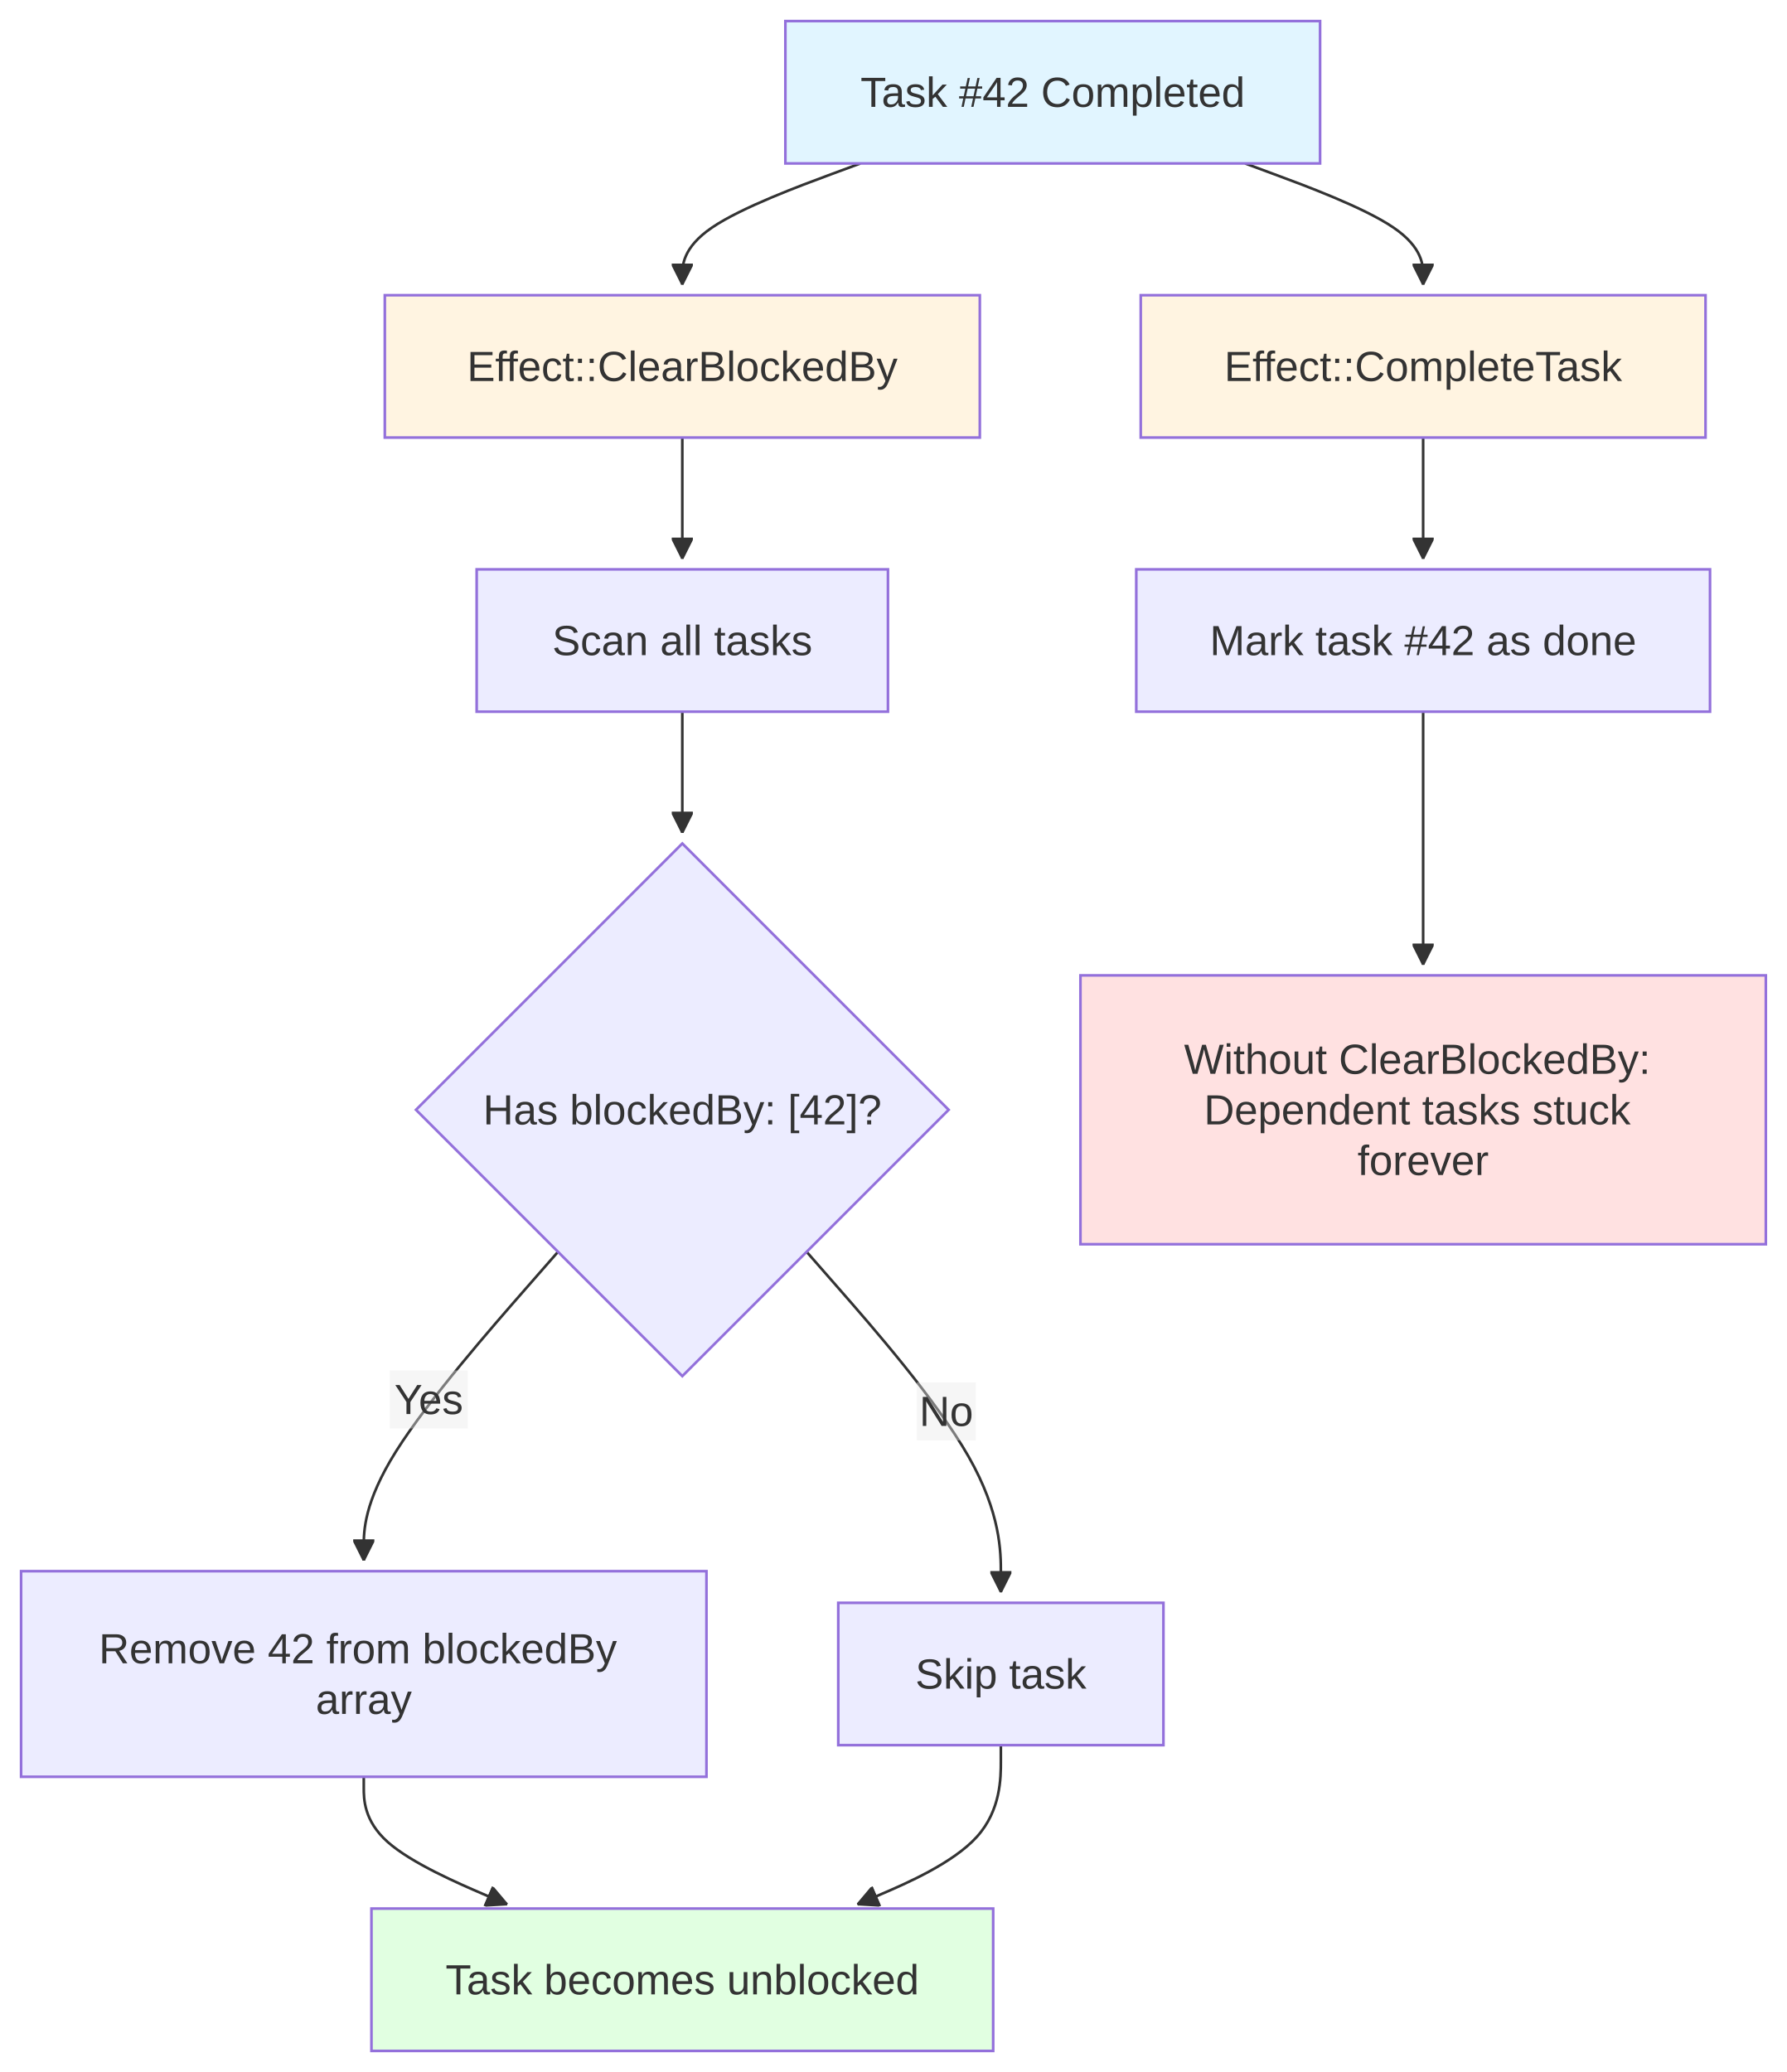
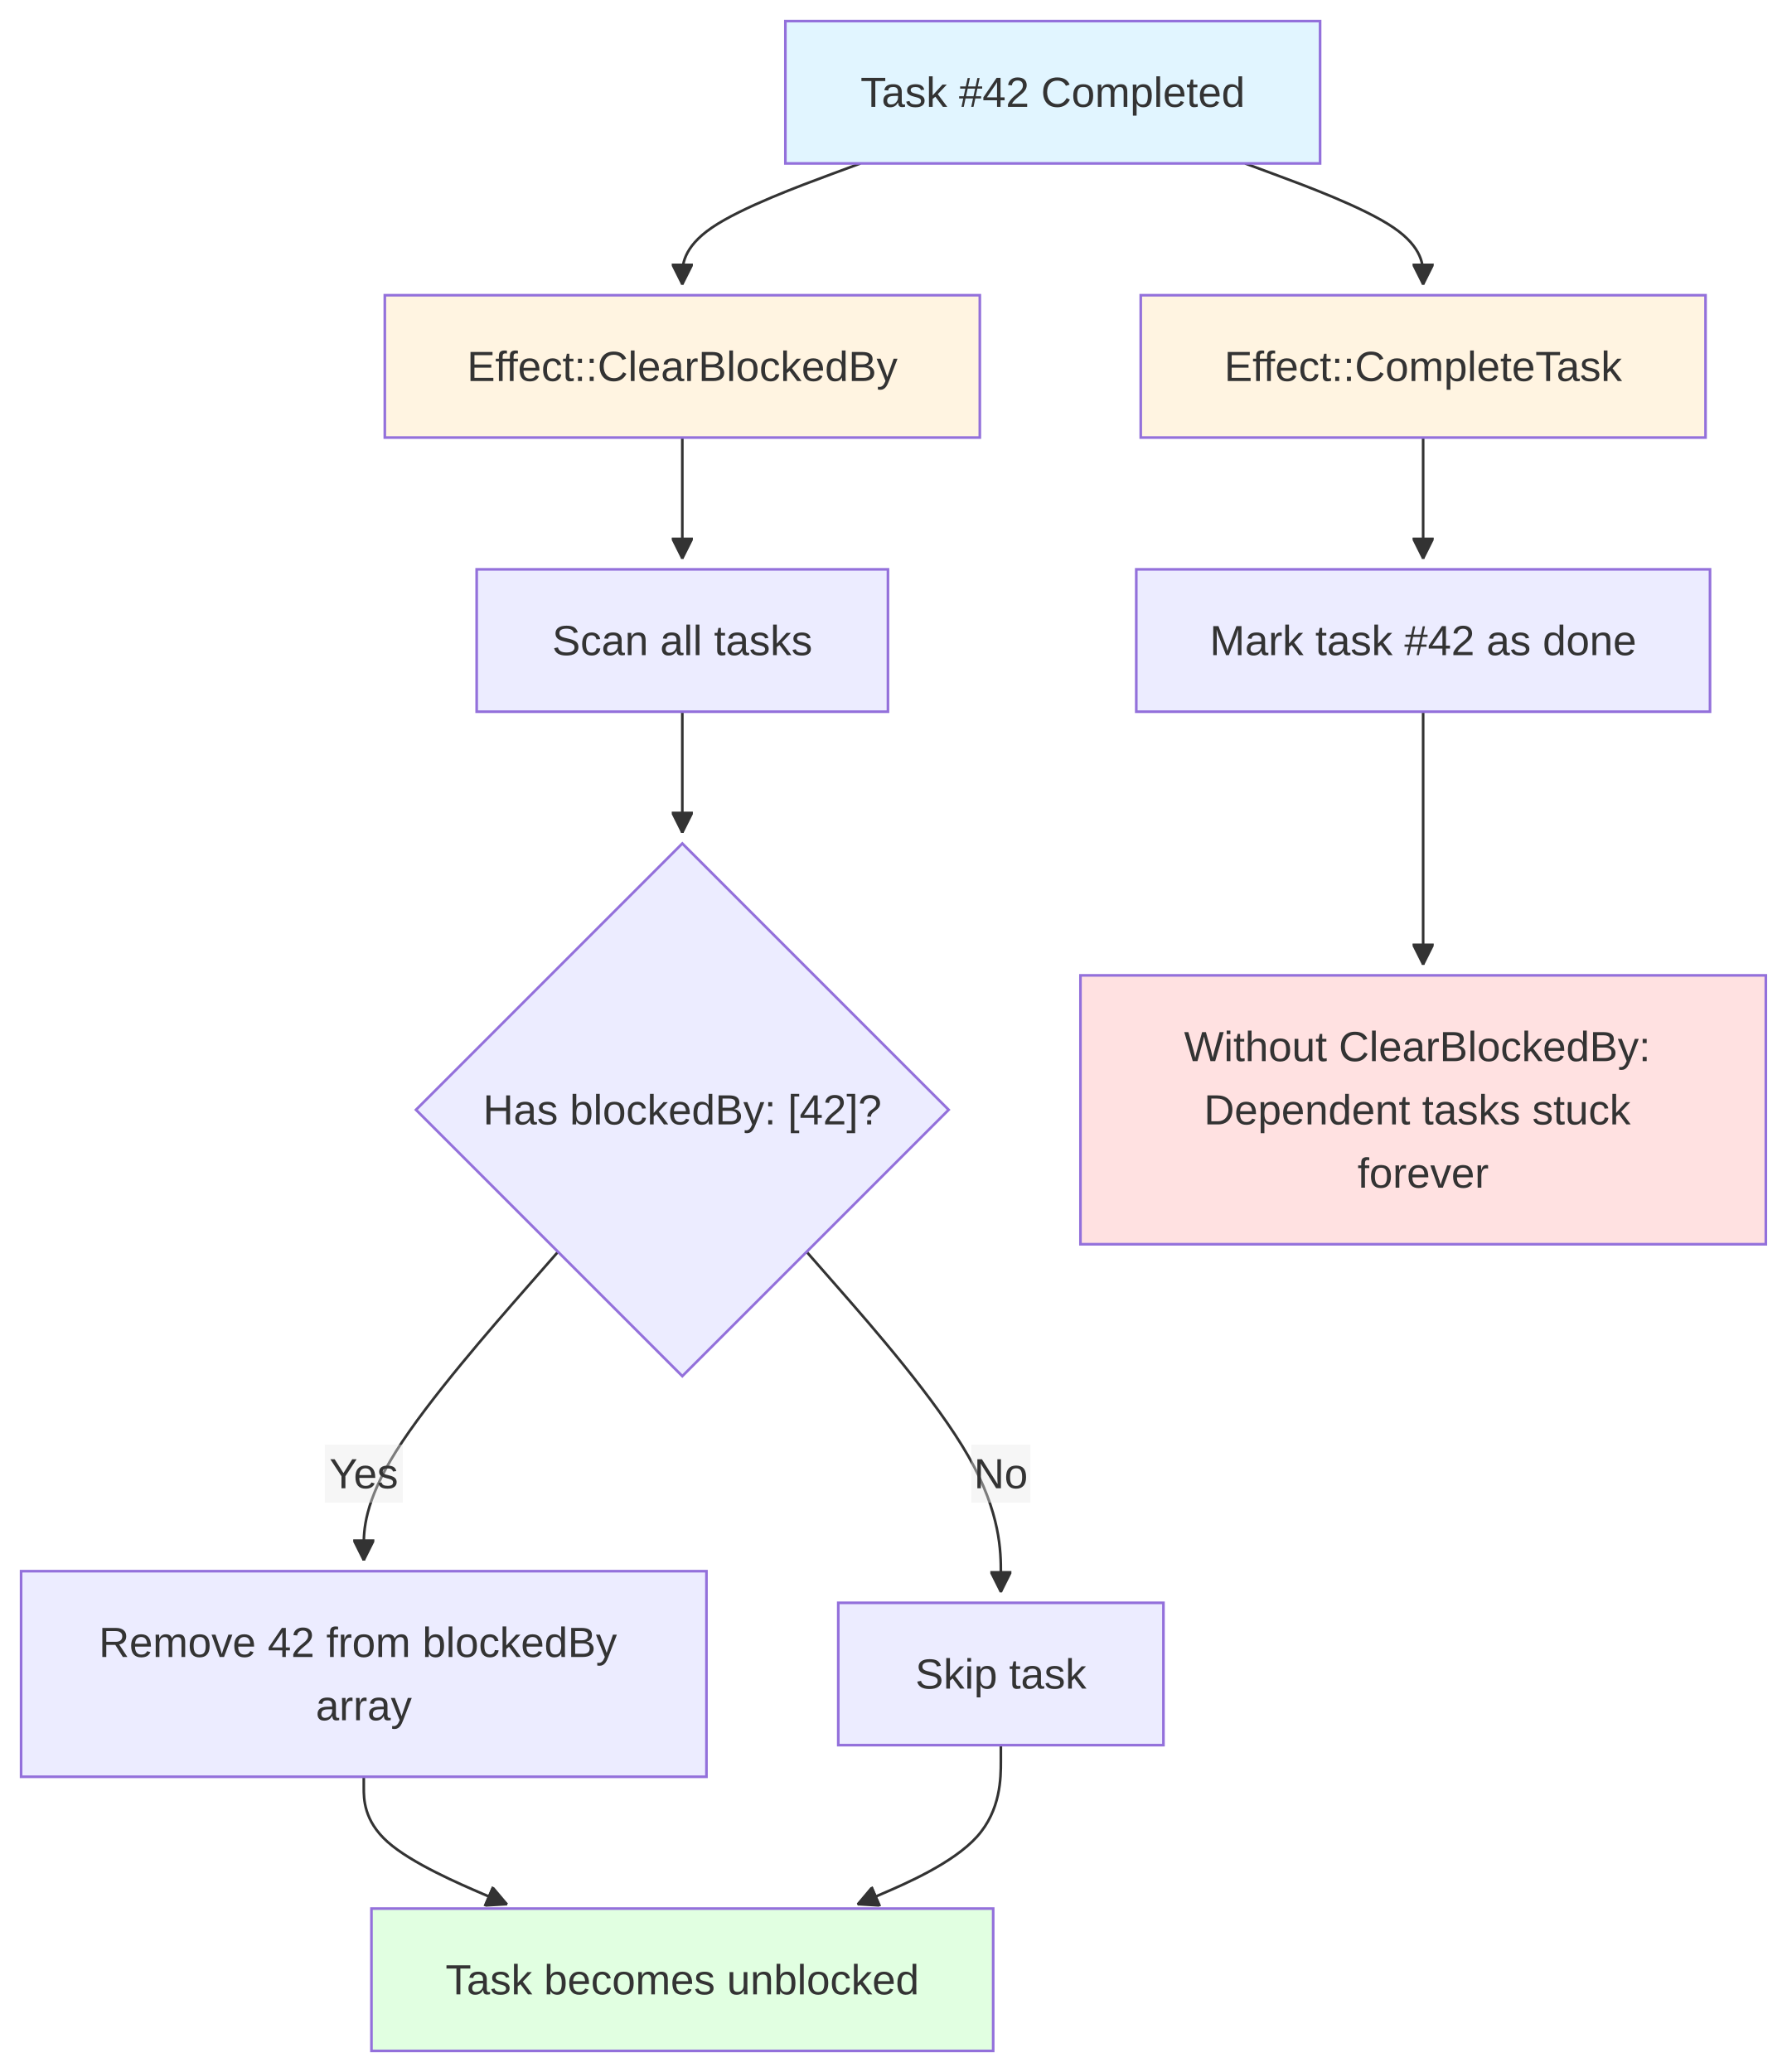
<svg xmlns="http://www.w3.org/2000/svg" width="677.875" height="786.07" viewBox="-8 -8 677.875 786.07" class="mermaid">
  <style>
.mermaid{font-family:trebuchet ms, verdana, arial, sans-serif;font-size:16px;fill:#333333;}
.error-icon{fill:#552222;}
.error-text{fill:#552222;stroke:#552222;}
.edge-thickness-normal{stroke-width:1px;}
.edge-thickness-thick{stroke-width:3.5px;}
.edge-pattern-solid{stroke-dasharray:0;}
.edge-thickness-invisible{stroke-width:0;fill:none;}
.edge-pattern-dashed{stroke-dasharray:3;}
.edge-pattern-dotted{stroke-dasharray:2;}
.marker{fill:#333333;stroke:#333333;}
.marker.cross{stroke:#333333;}
svg{font-family:trebuchet ms, verdana, arial, sans-serif;font-size:16px;}
p{margin:0;}
.label{font-family:trebuchet ms, verdana, arial, sans-serif;color:#333333;}
.cluster-label text{fill:#333333;}
.cluster-label span{color:#333333;}
.cluster-label span p{background-color:transparent;}
.label text,span{fill:#333333;color:#333333;}
.node rect,.node circle,.node ellipse,.node polygon,.node path{fill:#ECECFF;stroke:#9370DB;stroke-width:1px;}
.rough-node .label text,.node .label text,.image-shape .label,.icon-shape .label{text-anchor:middle;}
.node .katex path{fill:#000;stroke:#000;stroke-width:1px;}
.rough-node .label,.node .label,.image-shape .label,.icon-shape .label{text-align:center;}
.node.clickable{cursor:pointer;}
.root .anchor path{fill:#333333!important;stroke-width:0;stroke:#333333;}
.arrowheadPath{fill:#333333;}
.edgePath .path{stroke:#333333;stroke-width:2.0px;}
.flowchart-link{stroke:#333333;fill:none;}
.edgeLabel{background-color:rgba(232, 232, 232, 0.8);text-align:center;}
.edgeLabel p{background-color:rgba(232, 232, 232, 0.8);}
.edgeLabel rect{opacity:0.5;background-color:rgba(232, 232, 232, 0.8);fill:rgba(232, 232, 232, 0.8);}
.labelBkg{background-color:rgba(232, 232, 232, 0.5);}
.cluster rect{fill:#ffffde;stroke:#aaaa33;stroke-width:1px;}
.cluster text{fill:#333333;}
.cluster span{color:#333333;}
.flowchartTitleText{text-anchor:middle;font-size:18px;fill:#333333;}
rect.text{fill:none;stroke-width:0;}

  </style>
  <defs>
    <marker id="arrow_point" viewBox="0 0 10 10" refX="10" refY="5" markerWidth="8" markerHeight="8" orient="auto" markerUnits="userSpaceOnUse">
      <path d="M 0 0 L 10 5 L 0 10 z" class="marker" />
    </marker>
    <marker id="arrow_point_start" viewBox="0 0 10 10" refX="4.5" refY="5" markerWidth="8" markerHeight="8" orient="auto" markerUnits="userSpaceOnUse">
      <path d="M 0 5 L 10 10 L 10 0 z" class="marker" />
    </marker>
    <marker id="arrow_cross" viewBox="0 0 11 11" refX="12" refY="5.2" markerWidth="11" markerHeight="11" orient="auto" markerUnits="userSpaceOnUse">
      <path d="M 1 1 L 10 10 M 10 1 L 1 10" class="marker cross" fill="none" stroke-width="2" />
    </marker>
    <marker id="arrow_cross_start" viewBox="0 0 11 11" refX="-1" refY="5.2" markerWidth="11" markerHeight="11" orient="auto" markerUnits="userSpaceOnUse">
      <path d="M 1 1 L 10 10 M 10 1 L 1 10" class="marker cross" fill="none" stroke-width="2" />
    </marker>
    <marker id="arrow_circle" viewBox="0 0 10 10" refX="11" refY="5" markerWidth="11" markerHeight="11" orient="auto" markerUnits="userSpaceOnUse">
      <circle cx="5" cy="5" r="5" class="marker" />
    </marker>
    <marker id="arrow_circle_start" viewBox="0 0 10 10" refX="-1" refY="5" markerWidth="11" markerHeight="11" orient="auto" markerUnits="userSpaceOnUse">
      <circle cx="5" cy="5" r="5" class="marker" />
    </marker>
  </defs>
  <g class="root">
    <g class="clusters">

    </g>
    <g class="edgePaths">
      <g class="edge" id="edge-L-A-B-0">
        <path d="M464.318,54L475.578,58.167C486.837,62.333,509.356,70.667,520.616,78.333C531.875,86,531.875,93,531.875,96.5L531.875,100" class="edge-thickness-normal edge-pattern-solid edge-thickness-normal edge-pattern-solid flowchart-link" marker-end="url(#arrow_point)" />
      </g>
      <g class="edge" id="edge-L-B-C-0">
        <path d="M531.875,158L531.875,162.167C531.875,166.333,531.875,174.667,531.875,182.333C531.875,190,531.875,197,531.875,200.5L531.875,204" class="edge-thickness-normal edge-pattern-solid edge-thickness-normal edge-pattern-solid flowchart-link" marker-end="url(#arrow_point)" />
      </g>
      <g class="edge" id="edge-L-A-D-0">
        <path d="M318.396,54L307.137,58.167C295.878,62.333,273.359,70.667,262.099,78.333C250.84,86,250.84,93,250.84,96.5L250.84,100" class="edge-thickness-normal edge-pattern-solid edge-thickness-normal edge-pattern-solid flowchart-link" marker-end="url(#arrow_point)" />
      </g>
      <g class="edge" id="edge-L-D-E-0">
        <path d="M250.84,158L250.84,162.167C250.84,166.333,250.84,174.667,250.84,182.333C250.84,190,250.84,197,250.84,200.5L250.84,204" class="edge-thickness-normal edge-pattern-solid edge-thickness-normal edge-pattern-solid flowchart-link" marker-end="url(#arrow_point)" />
      </g>
      <g class="edge" id="edge-L-E-F-0">
        <path d="M250.84,262L250.84,266.167C250.84,270.333,250.84,278.667,250.84,286.333C250.84,294,250.84,301,250.84,304.5L250.84,308" class="edge-thickness-normal edge-pattern-solid edge-thickness-normal edge-pattern-solid flowchart-link" marker-end="url(#arrow_point)" />
      </g>
      <g class="edge" id="edge-L-F-G-0">
        <path d="M203.678,466.908L191.398,480.935C179.119,494.962,154.559,523.016,142.28,542.543C130,562.07,130,573.07,130,578.57L130,584.07" class="edge-thickness-normal edge-pattern-solid edge-thickness-normal edge-pattern-solid flowchart-link" marker-end="url(#arrow_point)" />
      </g>
      <g class="edge" id="edge-L-F-H-0">
        <path d="M298.002,466.908L310.282,480.935C322.561,494.962,347.12,523.016,359.4,544.543C371.68,566.07,371.68,581.07,371.68,588.57L371.68,596.07" class="edge-thickness-normal edge-pattern-solid edge-thickness-normal edge-pattern-solid flowchart-link" marker-end="url(#arrow_point)" />
      </g>
      <g class="edge" id="edge-L-G-I-0">
        <path d="M130,666.07L130,670.237C130,674.404,130,682.737,139.07,690.807C148.141,698.877,166.281,706.683,175.352,710.586L184.422,714.489" class="edge-thickness-normal edge-pattern-solid edge-thickness-normal edge-pattern-solid flowchart-link" marker-end="url(#arrow_point)" />
      </g>
      <g class="edge" id="edge-L-H-I-0">
        <path d="M371.68,654.07L371.68,660.237C371.68,666.404,371.68,678.737,362.609,688.807C353.539,698.877,335.398,706.683,326.328,710.586L317.258,714.489" class="edge-thickness-normal edge-pattern-solid edge-thickness-normal edge-pattern-solid flowchart-link" marker-end="url(#arrow_point)" />
      </g>
      <g class="edge" id="edge-L-C-J-0">
        <path d="M531.875,262L531.875,266.167C531.875,270.333,531.875,278.667,531.875,294.673C531.875,310.678,531.875,334.357,531.875,346.196L531.875,358.035" class="edge-thickness-normal edge-pattern-solid edge-thickness-normal edge-pattern-solid flowchart-link" marker-end="url(#arrow_point)" />
      </g>
    </g>
    <g class="edgeLabels">
      <g class="edgeLabel" id="edge-label-L-F-G-0">
-         <rect x="139.853" y="511.909" width="29.6" height="22" class="edge-label-bg" />
-         <text x="154.653" y="522.909" class="edge-label" text-anchor="middle" dominant-baseline="central">Yes</text>
+         <rect x="115.2" y="540.07" width="29.6" height="22" class="edge-label-bg" />
+         <text x="130" y="551.07" class="edge-label" text-anchor="middle" dominant-baseline="central">Yes</text>
      </g>
      <g class="edgeLabel" id="edge-label-L-F-H-0">
-         <rect x="339.779" y="516.424" width="22.4" height="22" class="edge-label-bg" />
-         <text x="350.979" y="527.424" class="edge-label" text-anchor="middle" dominant-baseline="central">No</text>
+         <rect x="360.48" y="540.07" width="22.4" height="22" class="edge-label-bg" />
+         <text x="371.68" y="551.07" class="edge-label" text-anchor="middle" dominant-baseline="central">No</text>
      </g>
    </g>
    <g class="nodes">
      <g class="node default" id="node-A">
        <rect x="289.936" y="0" width="202.844" height="54" style="fill:#e1f5ff !important" />
        <text x="391.357" y="27" class="label" text-anchor="middle" dominant-baseline="central">Task #42 Completed</text>
      </g>
      <g class="node default" id="node-B">
        <rect x="424.746" y="104" width="214.258" height="54" style="fill:#fff4e1 !important" />
        <text x="531.875" y="131" class="label" text-anchor="middle" dominant-baseline="central">Effect::CompleteTask</text>
      </g>
      <g class="node default" id="node-C">
        <rect x="423.051" y="208" width="217.648" height="54" />
        <text x="531.875" y="235" class="label" text-anchor="middle" dominant-baseline="central">Mark task #42 as done</text>
      </g>
      <g class="node default" id="node-D">
        <rect x="137.98" y="104" width="225.719" height="54" style="fill:#fff4e1 !important" />
        <text x="250.84" y="131" class="label" text-anchor="middle" dominant-baseline="central">Effect::ClearBlockedBy</text>
      </g>
      <g class="node default" id="node-E">
        <rect x="172.828" y="208" width="156.023" height="54" />
        <text x="250.84" y="235" class="label" text-anchor="middle" dominant-baseline="central">Scan all tasks</text>
      </g>
      <g class="node default" id="node-F">
        <polygon points="250.84,312 351.875,413.035 250.84,514.07 149.805,413.035" />
        <text x="250.84" y="413.035" class="label" text-anchor="middle" dominant-baseline="central">Has blockedBy: [42]?</text>
      </g>
      <g class="node default" id="node-G">
        <rect x="0" y="588.07" width="260" height="78" />
        <text x="130" y="627.07" class="label" text-anchor="middle" dominant-baseline="central">
-           <tspan x="130" y="627.07" dy="-0.6em">Remove 42 from blockedBy</tspan>
-           <tspan x="130" dy="1.2em">array</tspan>
+           <tspan x="130" y="627.07" dy="-0.75em">Remove 42 from blockedBy</tspan>
+           <tspan x="130" dy="1.5em">array</tspan>
        </text>
      </g>
      <g class="node default" id="node-H">
        <rect x="310" y="600.07" width="123.359" height="54" />
        <text x="371.68" y="627.07" class="label" text-anchor="middle" dominant-baseline="central">Skip task</text>
      </g>
      <g class="node default" id="node-I">
        <rect x="132.91" y="716.07" width="235.859" height="54" style="fill:#e1ffe1 !important" />
        <text x="250.84" y="743.07" class="label" text-anchor="middle" dominant-baseline="central">Task becomes unblocked</text>
      </g>
      <g class="node default" id="node-J">
        <rect x="401.875" y="362.035" width="260" height="102" style="fill:#ffe1e1 !important" />
        <text x="531.875" y="413.035" class="label" text-anchor="middle" dominant-baseline="central">
-           <tspan x="531.875" y="413.035" dy="-1.2em">Without ClearBlockedBy:</tspan>
-           <tspan x="531.875" dy="1.2em">Dependent tasks stuck</tspan>
-           <tspan x="531.875" dy="1.2em">forever</tspan>
+           <tspan x="531.875" y="413.035" dy="-1.5em">Without ClearBlockedBy:</tspan>
+           <tspan x="531.875" dy="1.5em">Dependent tasks stuck</tspan>
+           <tspan x="531.875" dy="1.5em">forever</tspan>
        </text>
      </g>
    </g>
  </g>
</svg>
